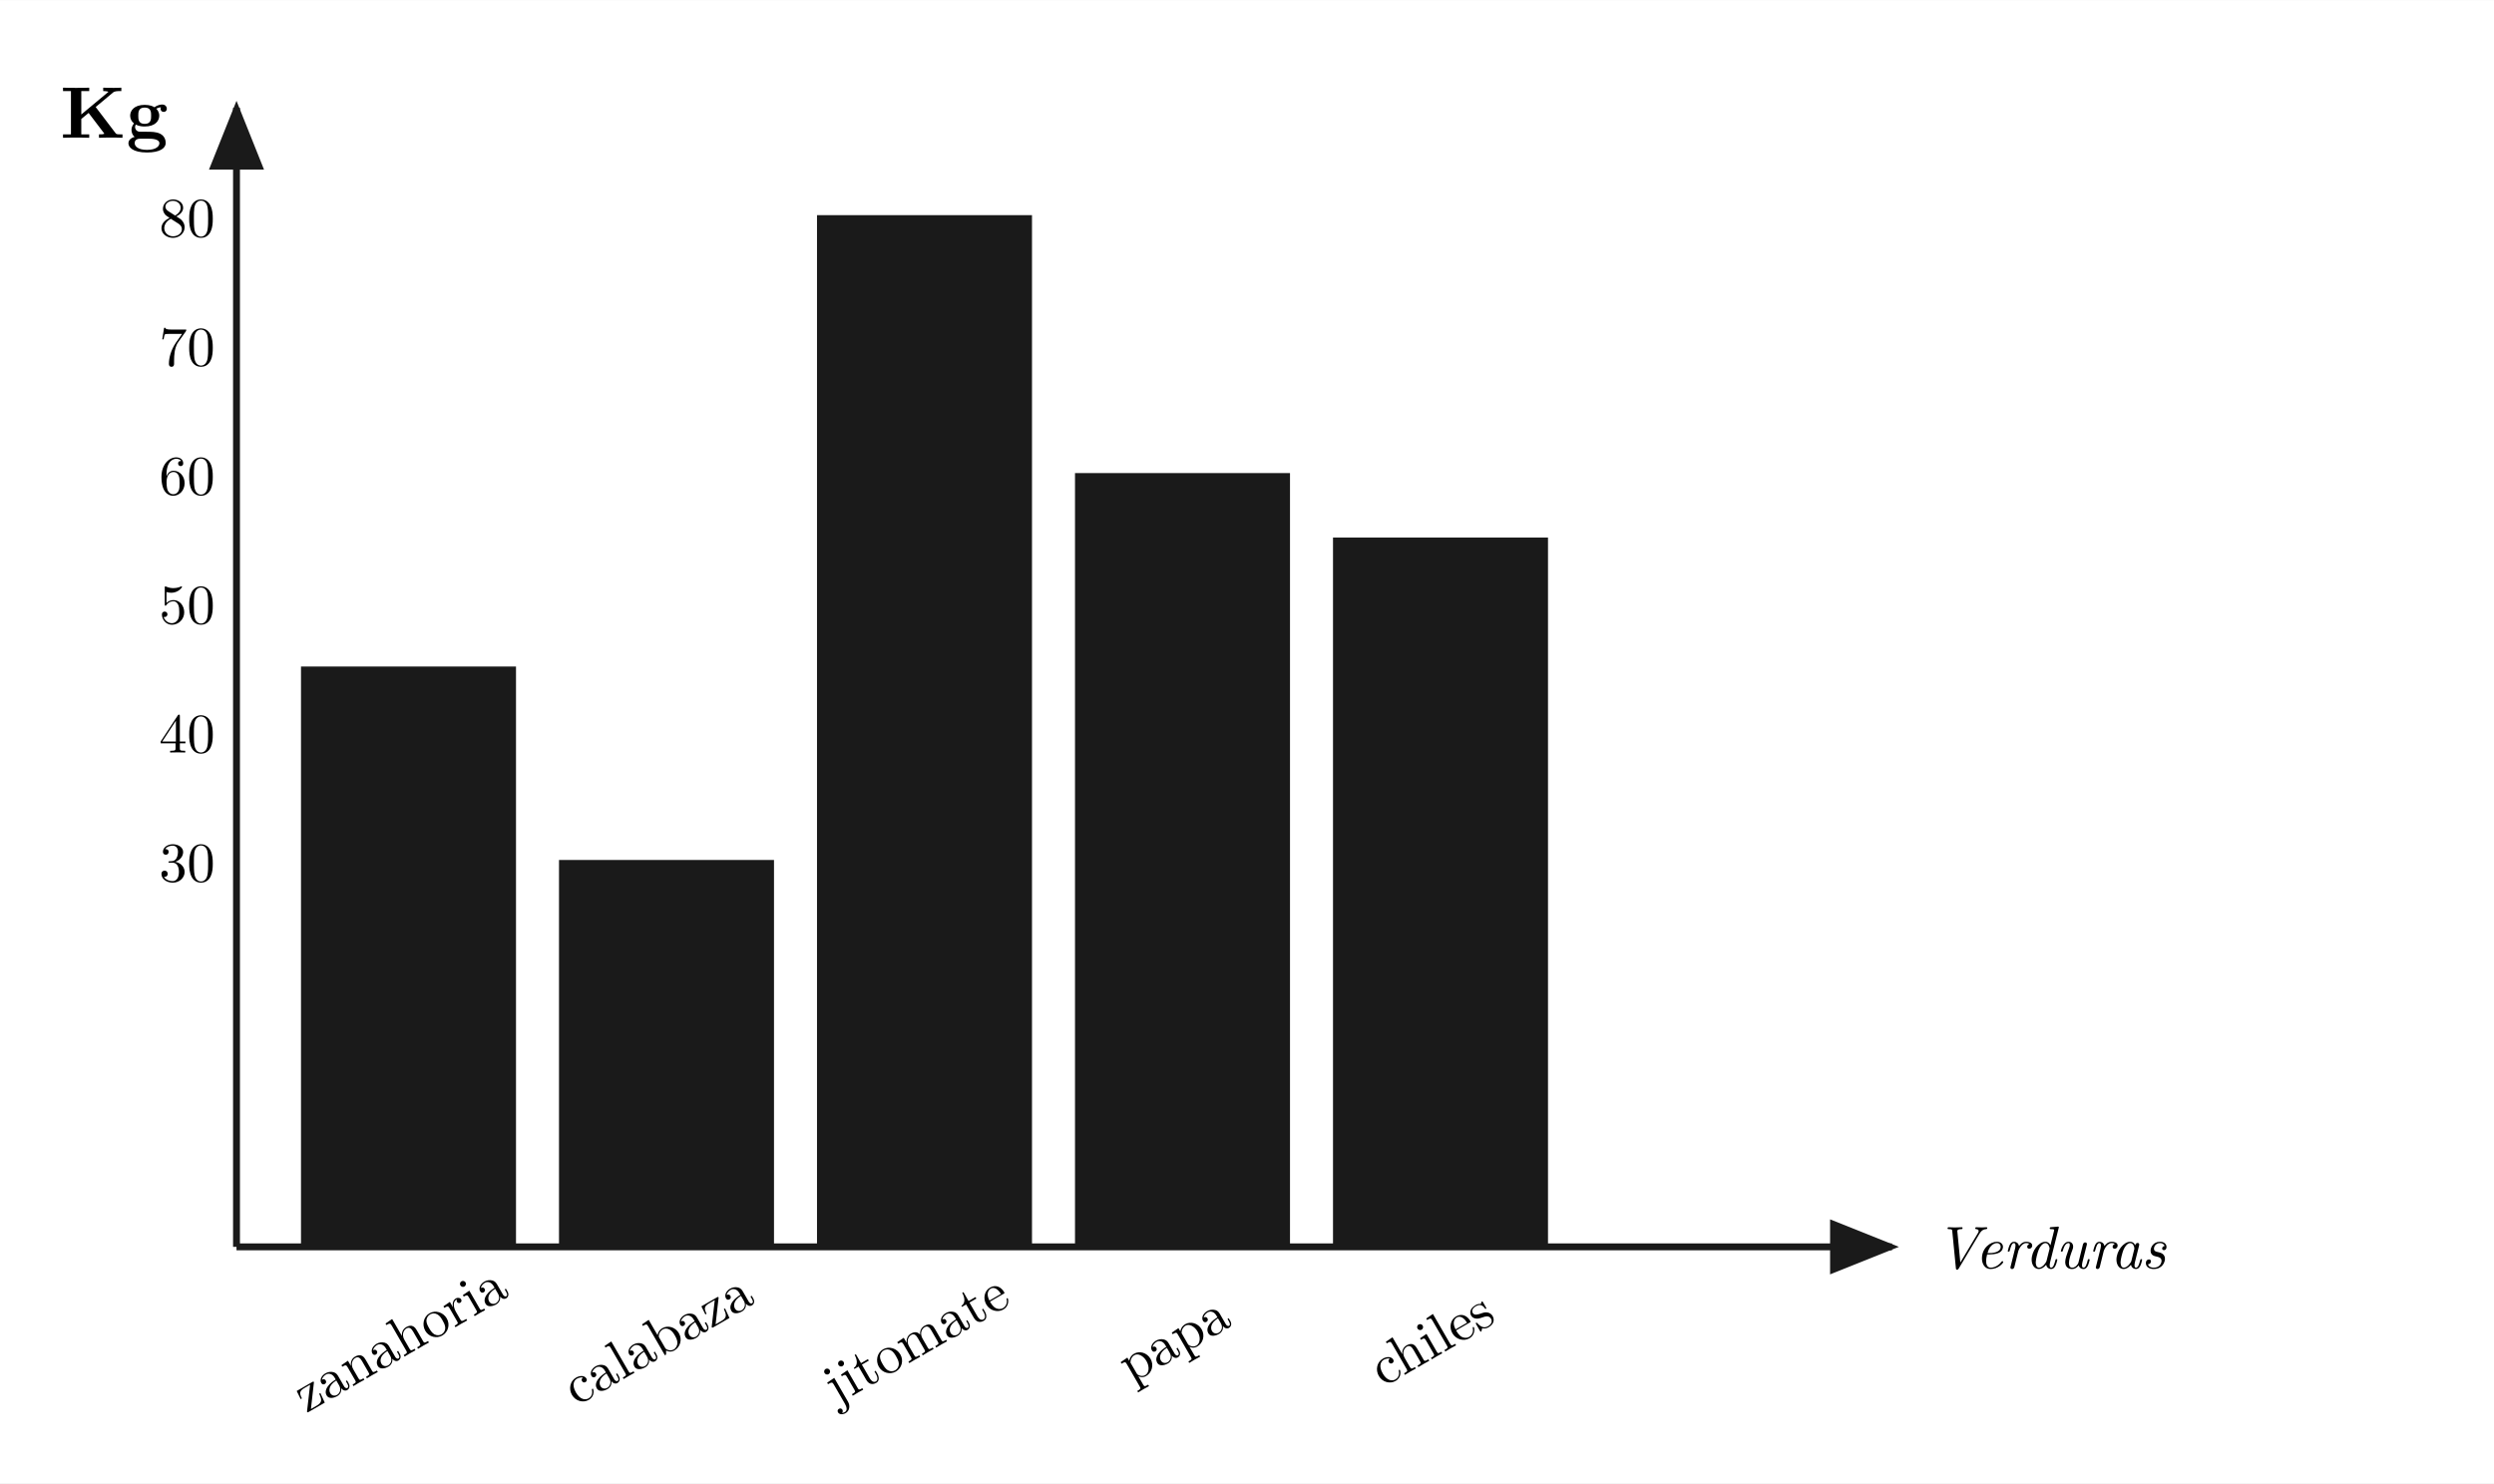
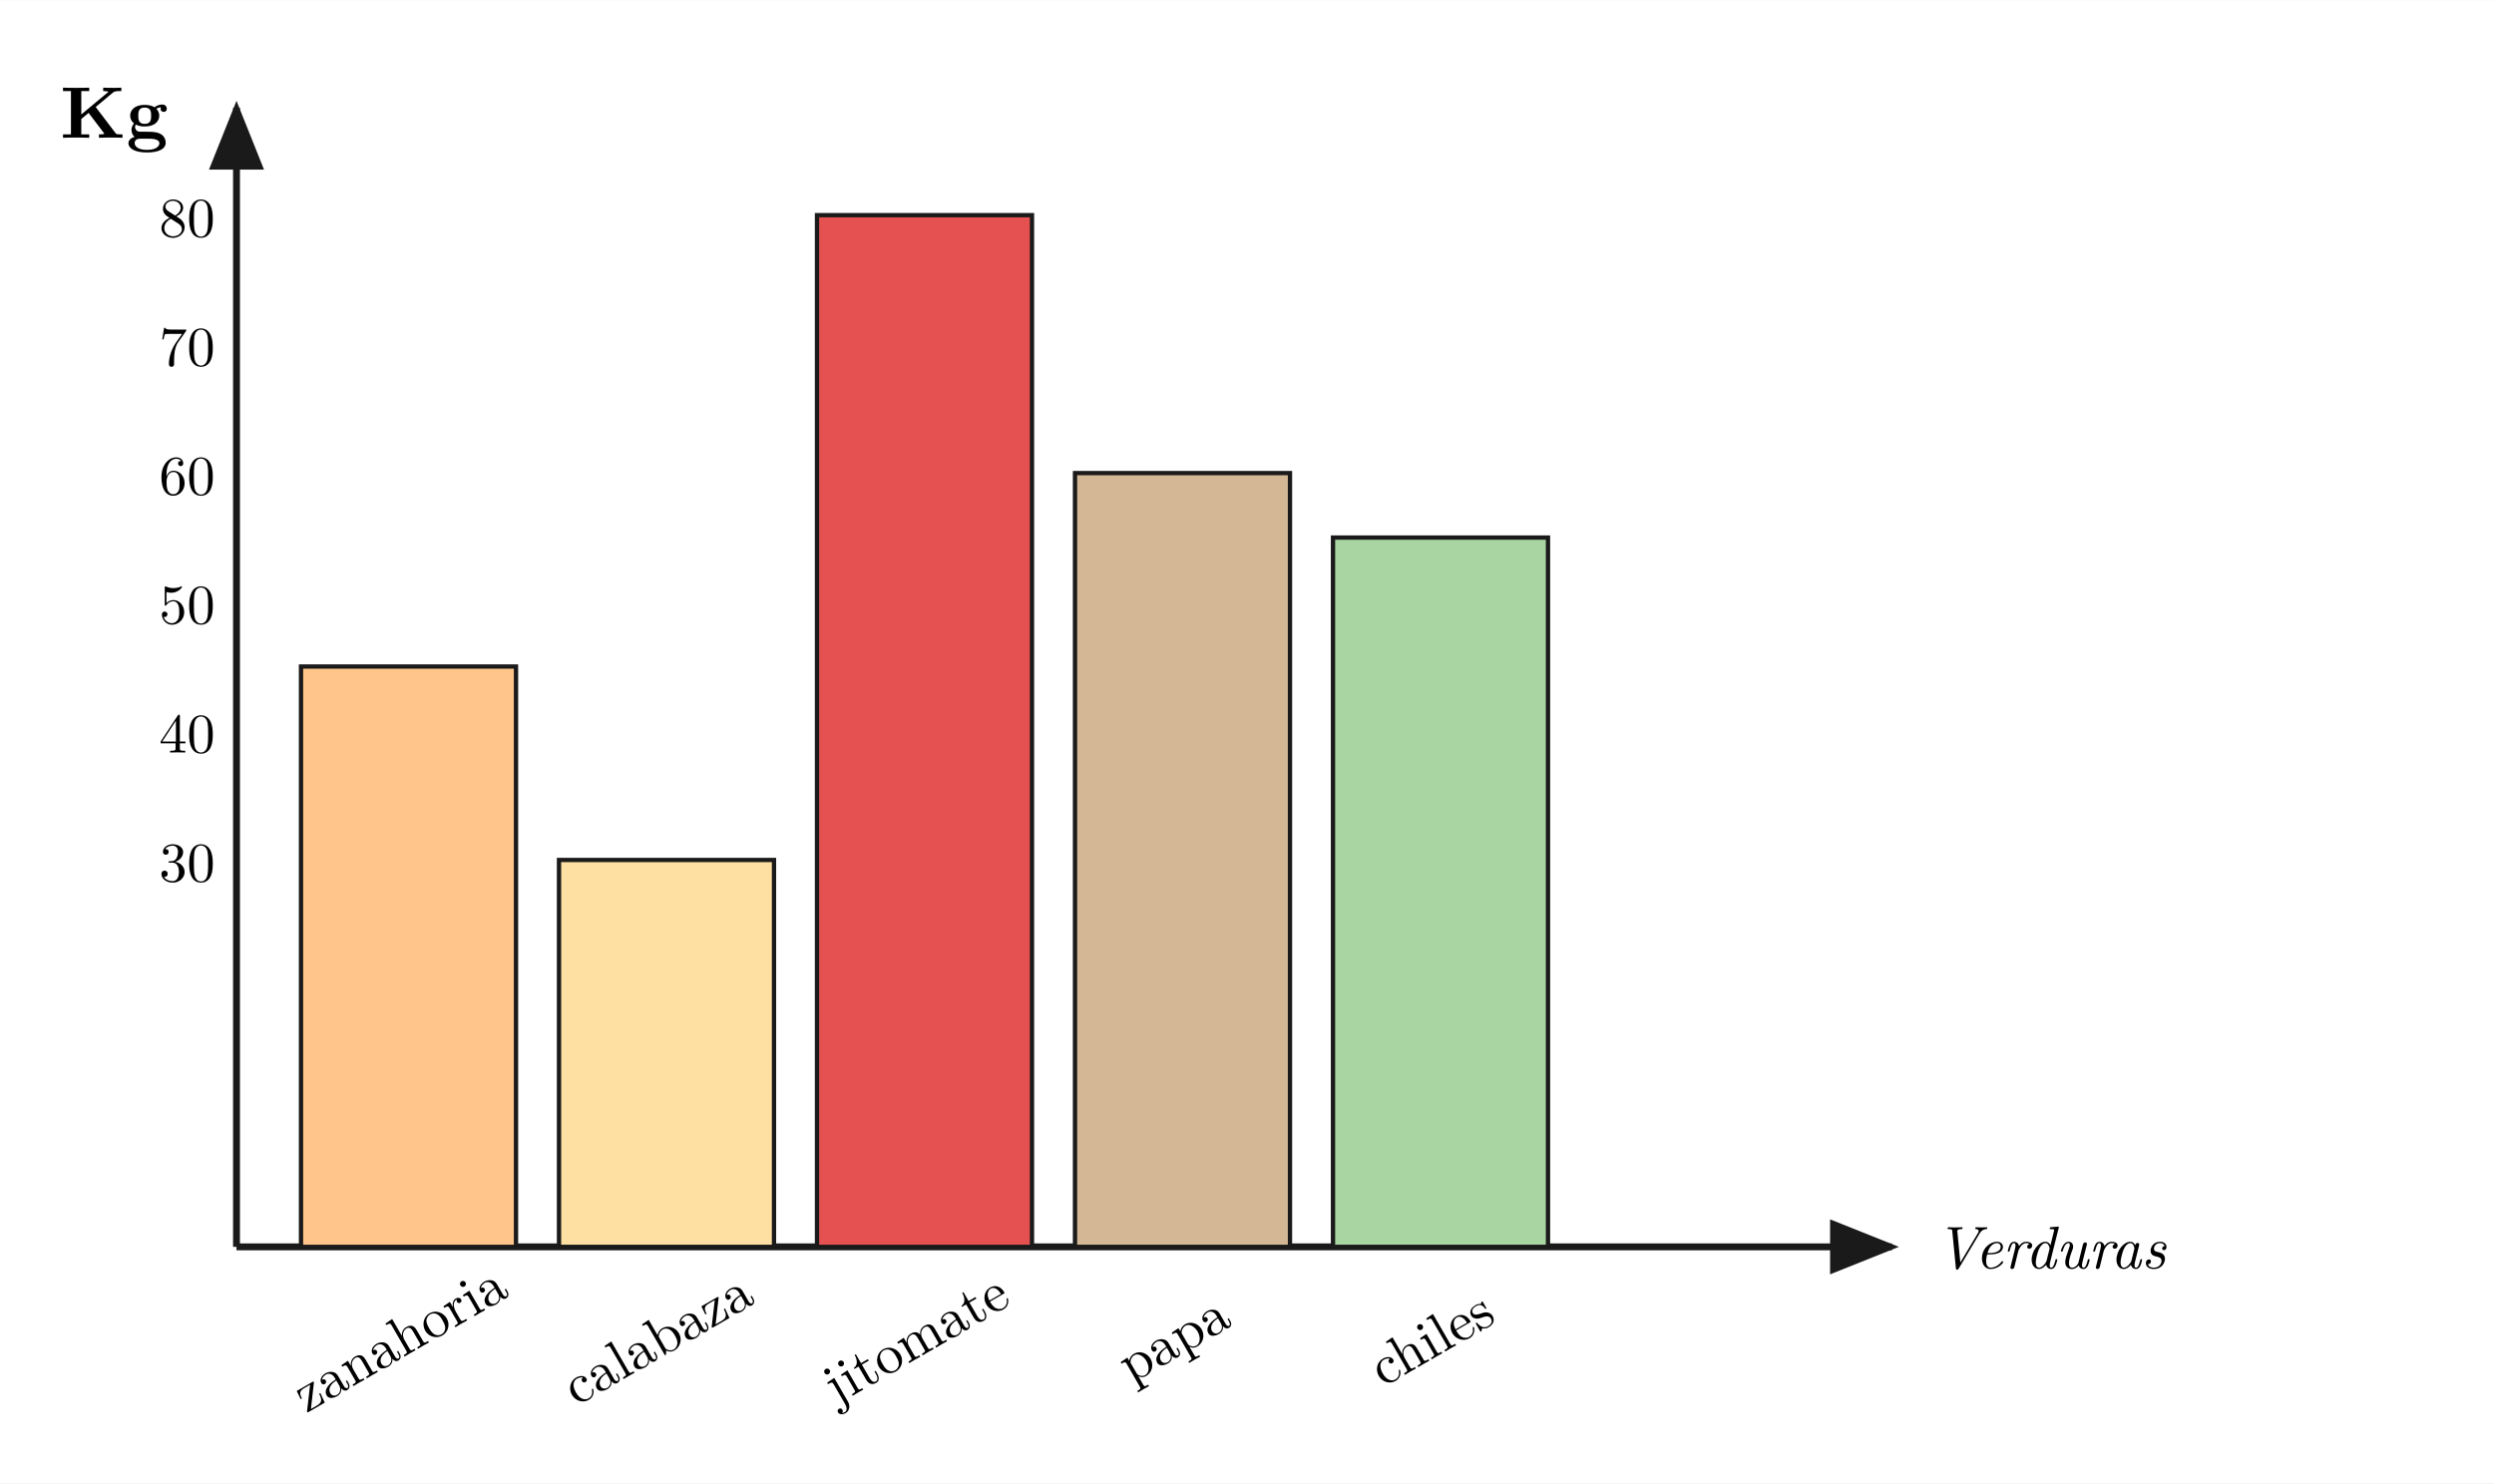
<svg xmlns="http://www.w3.org/2000/svg" viewBox="0 0 580 345" width="600" height="357" font-family="'Latin Modern Roman', Georgia, 'Times New Roman', serif">
  <rect width="580" height="345" fill="#ffffff" />
  <defs>
    <marker id="arrowA" markerWidth="10" markerHeight="8" refX="9" refY="4" orient="auto">
      <polygon points="0,0 10,4 0,8" fill="#1a1a1a" />
    </marker>
  </defs>
  <text x="14" y="32" font-size="17" font-weight="700">Kg</text>
  <line x1="55" y1="290" x2="55" y2="25" stroke="#1a1a1a" stroke-width="1.6" marker-end="url(#arrowA)" />
  <line x1="55" y1="290" x2="440" y2="290" stroke="#1a1a1a" stroke-width="1.6" marker-end="url(#arrowA)" />
  <g font-size="13">
    <text x="50" y="205" text-anchor="end">30</text>
    <text x="50" y="175" text-anchor="end">40</text>
    <text x="50" y="145" text-anchor="end">50</text>
    <text x="50" y="115" text-anchor="end">60</text>
    <text x="50" y="85" text-anchor="end">70</text>
    <text x="50" y="55" text-anchor="end">80</text>
  </g>
-   <rect x="70" y="155" width="50" height="135" fill="#1a1a1a" />
-   <rect x="130" y="200" width="50" height="90" fill="#1a1a1a" />
-   <rect x="190" y="50" width="50" height="240" fill="#1a1a1a" />
-   <rect x="250" y="110" width="50" height="180" fill="#1a1a1a" />
-   <rect x="310" y="125" width="50" height="165" fill="#1a1a1a" />
+   <rect x="70" y="155" width="50" height="135" fill="#FFC58A" stroke="#1a1a1a" stroke-width="1" />
+   <rect x="130" y="200" width="50" height="90" fill="#FFE0A3" stroke="#1a1a1a" stroke-width="1" />
+   <rect x="190" y="50" width="50" height="240" fill="#E55050" stroke="#1a1a1a" stroke-width="1" />
+   <rect x="250" y="110" width="50" height="180" fill="#D4B896" stroke="#1a1a1a" stroke-width="1" />
+   <rect x="310" y="125" width="50" height="165" fill="#A8D5A2" stroke="#1a1a1a" stroke-width="1" />
  <g font-size="13">
    <text x="95" y="315" text-anchor="middle" transform="rotate(-30, 95, 315)">zanahoria</text>
    <text x="155" y="315" text-anchor="middle" transform="rotate(-30, 155, 315)">calabaza</text>
    <text x="215" y="315" text-anchor="middle" transform="rotate(-30, 215, 315)">jitomate</text>
    <text x="275" y="315" text-anchor="middle" transform="rotate(-30, 275, 315)">papa</text>
    <text x="335" y="315" text-anchor="middle" transform="rotate(-30, 335, 315)">chiles</text>
  </g>
  <text x="450" y="295" font-size="14" font-style="italic">Verduras</text>
</svg>
